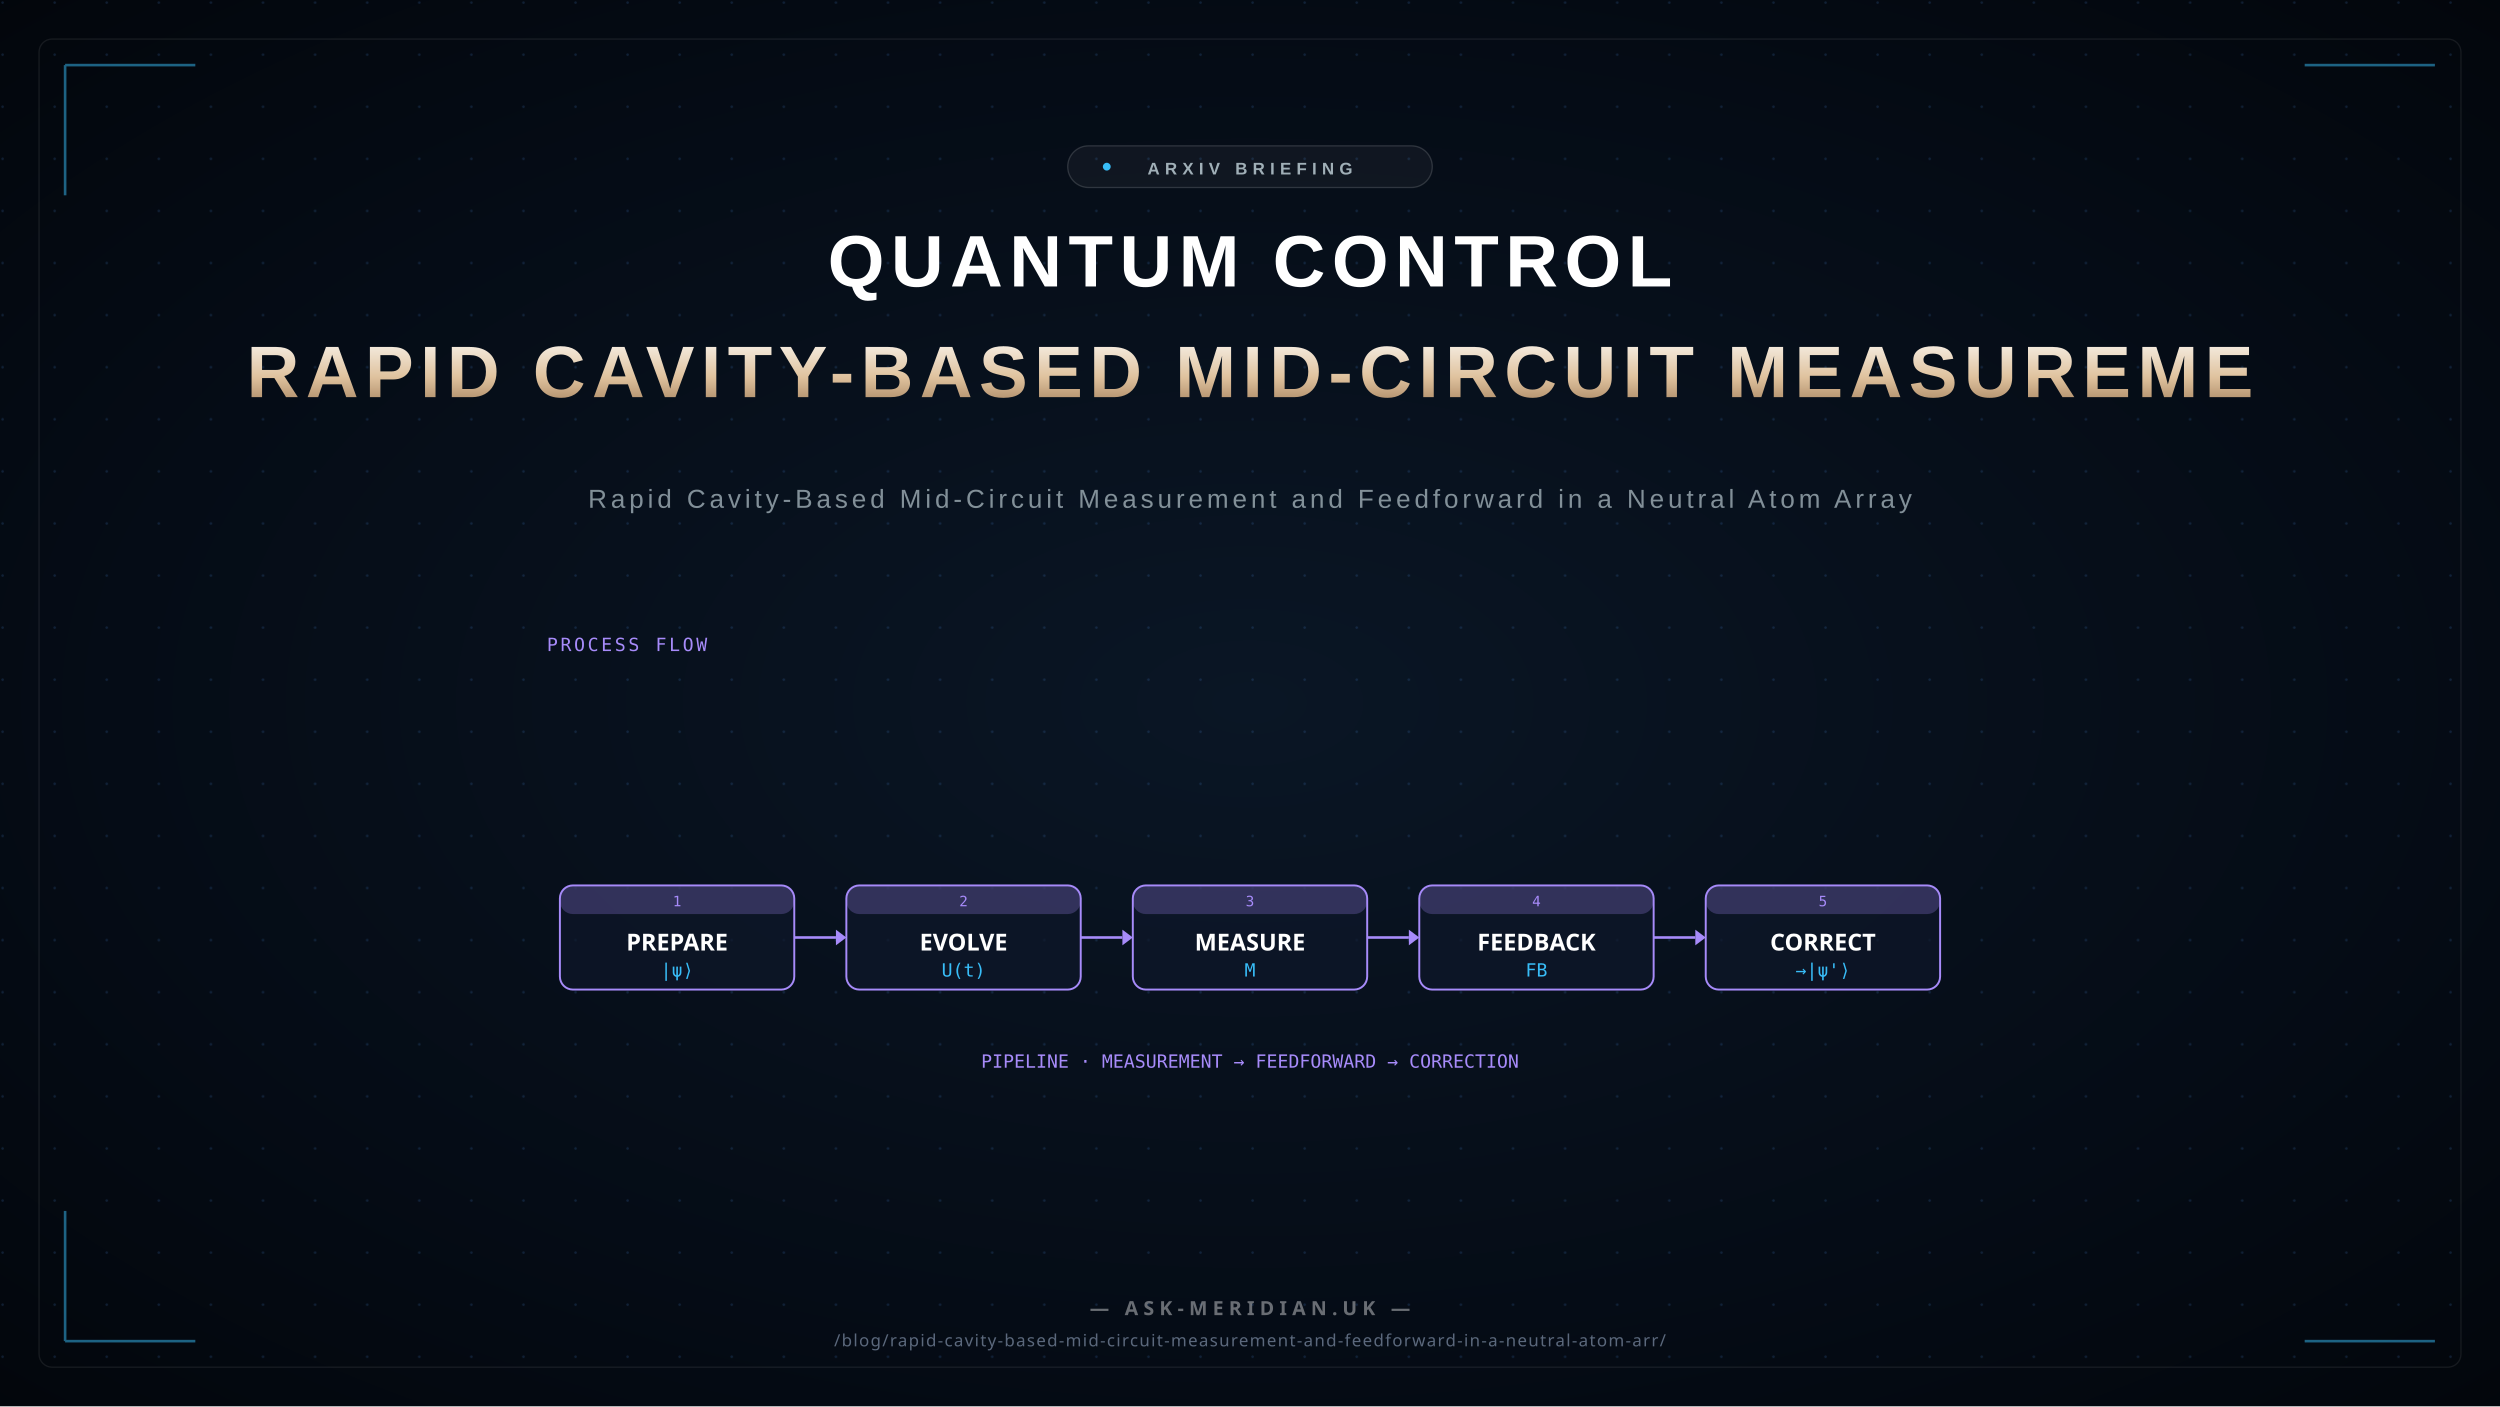
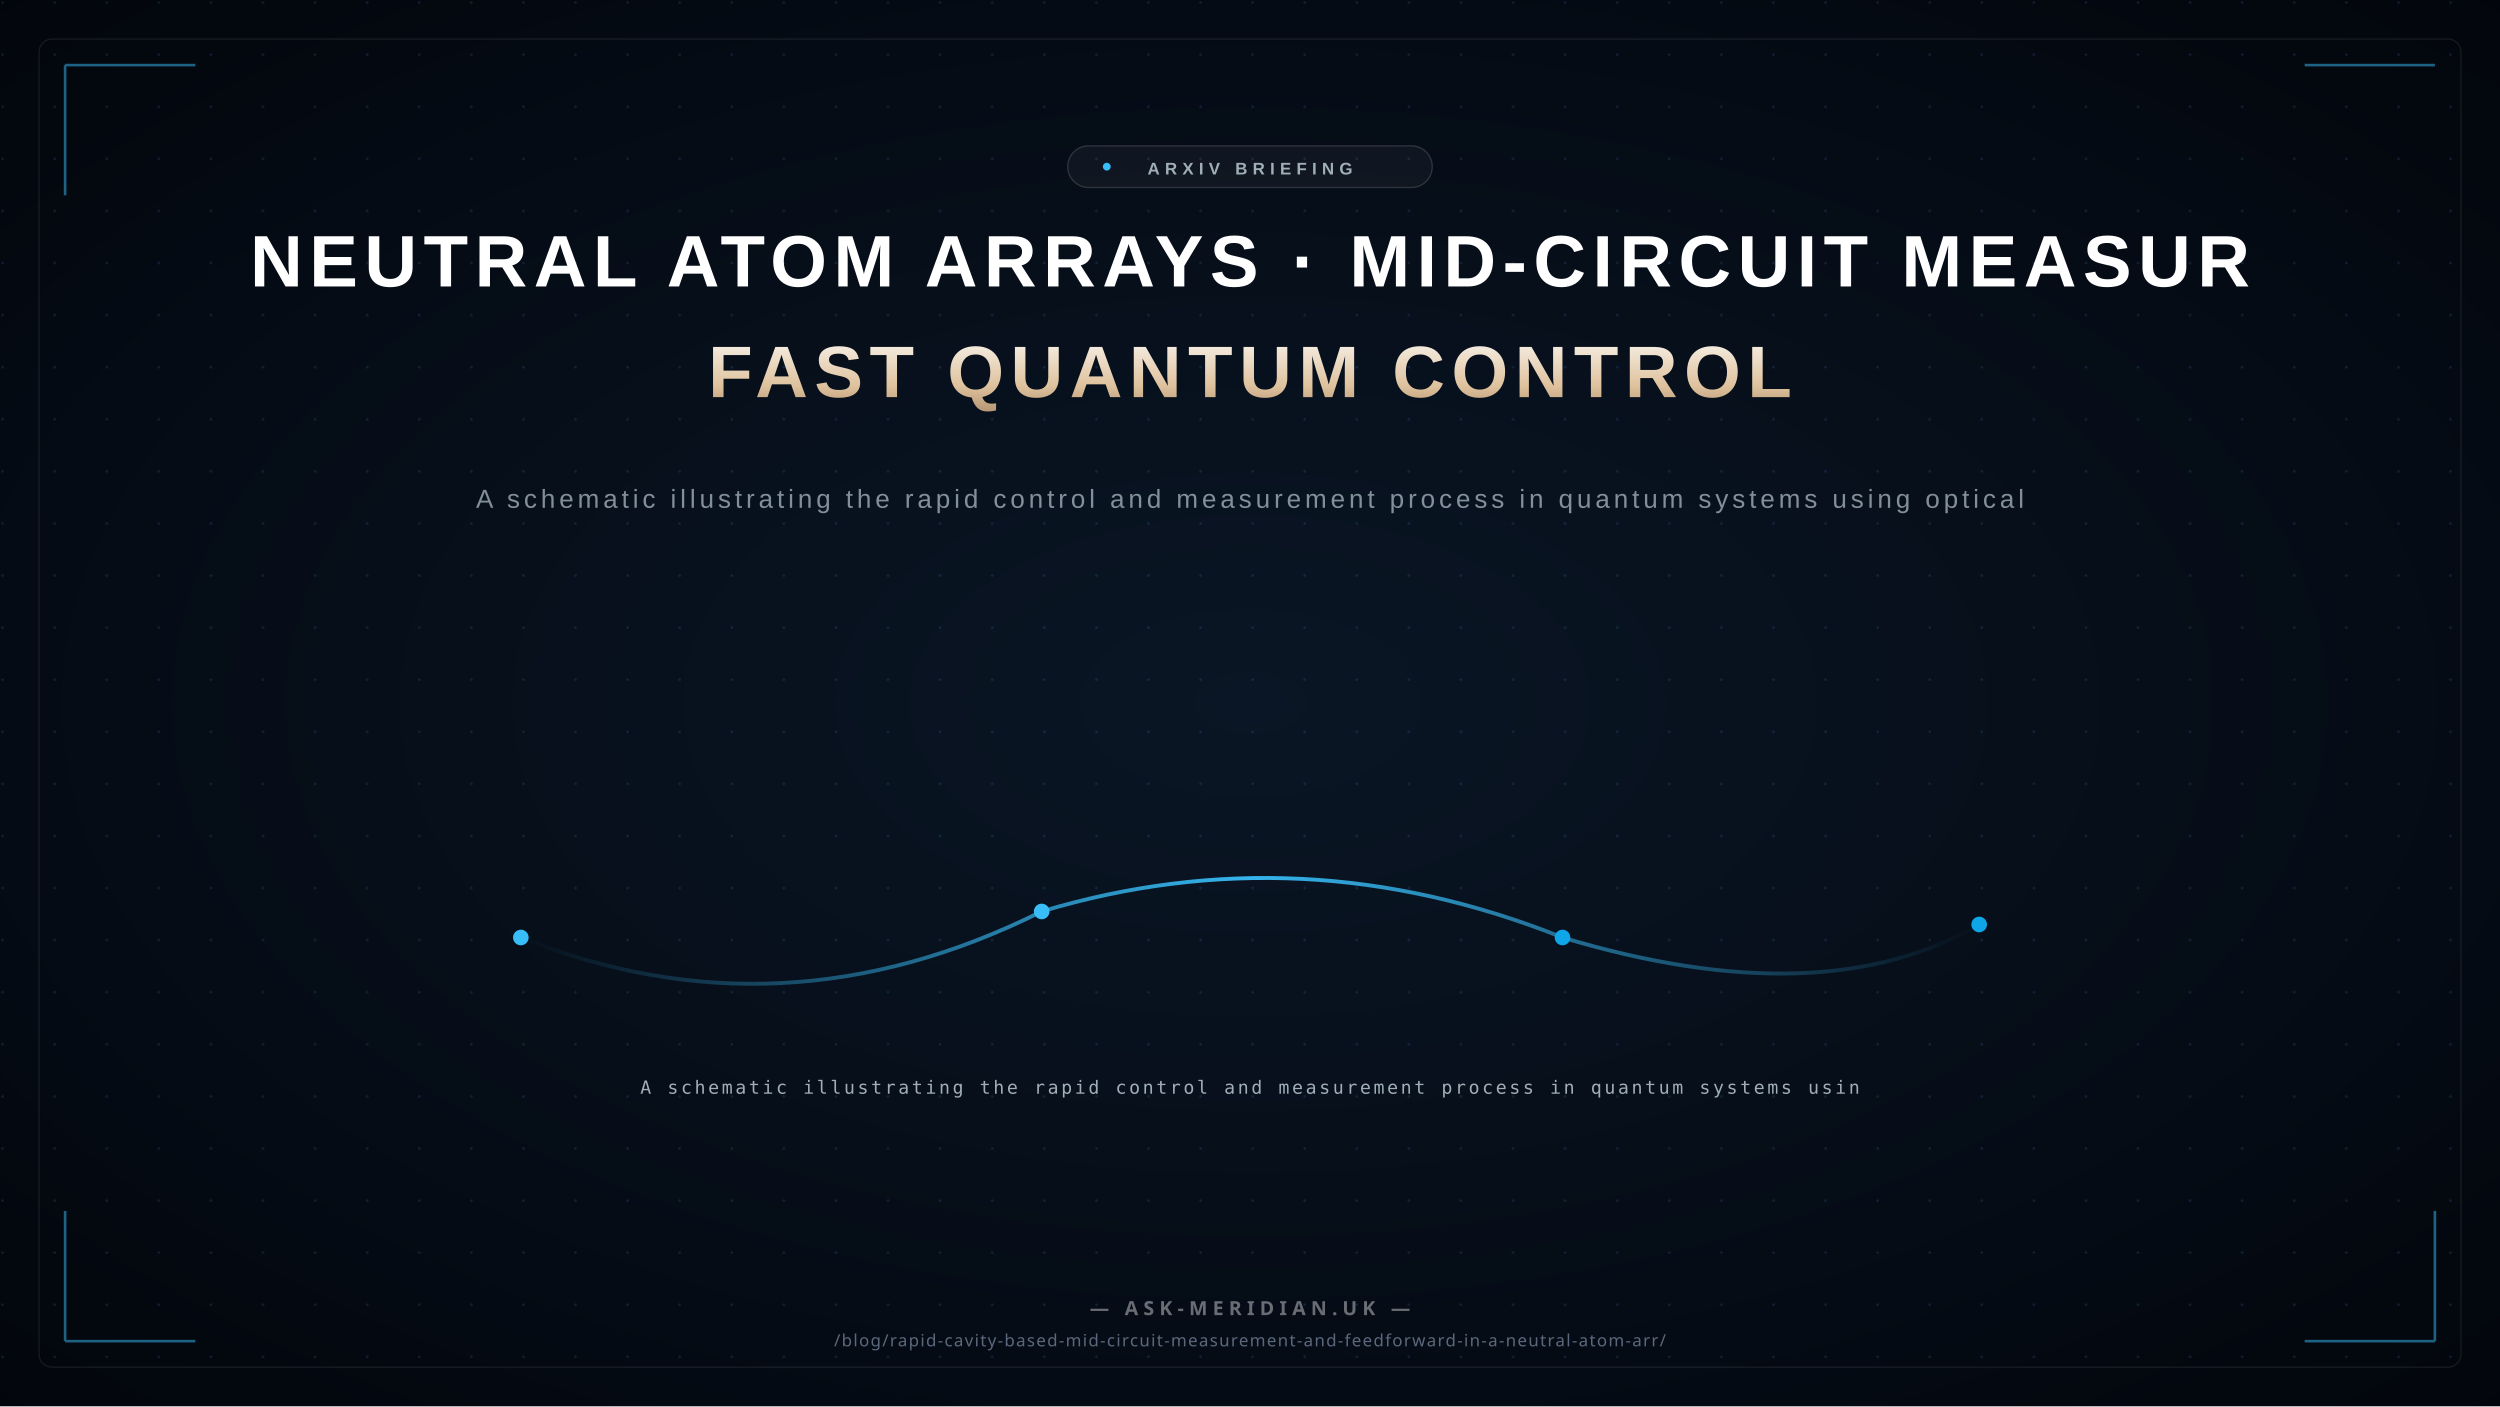
<svg xmlns="http://www.w3.org/2000/svg" viewBox="0 0 1920 1080" width="1920" height="1080">
  <defs>
    <radialGradient id="spaceGradient" cx="50%" cy="50%" r="75%">
      <stop offset="0%" stop-color="#0a1625" />
      <stop offset="60%" stop-color="#050c16" />
      <stop offset="100%" stop-color="#02050a" />
    </radialGradient>
    <linearGradient id="goldText" x1="0%" y1="0%" x2="0%" y2="100%">
      <stop offset="0%" stop-color="#f3e9dc" />
      <stop offset="60%" stop-color="#dfc29e" />
      <stop offset="100%" stop-color="#b89773" />
    </linearGradient>
    <linearGradient id="accentGrad" x1="0%" y1="0%" x2="100%" y2="0%">
-       <stop offset="0%" stop-color="#a78bfa" stop-opacity="0" />
-       <stop offset="50%" stop-color="#a78bfa" stop-opacity="0.95" />
-       <stop offset="100%" stop-color="#a78bfa" stop-opacity="0" />
-     </linearGradient>
-     <linearGradient id="spectrumGrad" x1="0%" y1="0%" x2="100%" y2="0%">
-       <stop offset="0%" stop-color="#ef4444" />
-       <stop offset="20%" stop-color="#f59e0b" />
-       <stop offset="40%" stop-color="#10b981" />
-       <stop offset="60%" stop-color="#3b82f6" />
-       <stop offset="80%" stop-color="#8b5cf6" />
-       <stop offset="100%" stop-color="#ec4899" />
+       <stop offset="0%" stop-color="#38bdf8" stop-opacity="0" />
+       <stop offset="50%" stop-color="#38bdf8" stop-opacity="0.95" />
+       <stop offset="100%" stop-color="#38bdf8" stop-opacity="0" />
    </linearGradient>
    <pattern id="dotPattern" width="40" height="40" patternUnits="userSpaceOnUse">
      <circle cx="2" cy="2" r="1" fill="#58a6ff" fill-opacity="0.15" />
    </pattern>
-     <filter id="glow">
-       <feGaussianBlur stdDeviation="3" result="b" />
-       <feMerge>
-         <feMergeNode in="b" />
-         <feMergeNode in="SourceGraphic" />
-       </feMerge>
-     </filter>
  </defs>
  <rect width="1920" height="1080" fill="url(#spaceGradient)" />
  <rect width="1920" height="1080" fill="url(#dotPattern)" />
  <rect x="30" y="30" width="1860" height="1020" rx="10" fill="none" stroke="#ffffff" stroke-width="1" opacity="0.08" />
  <g transform="translate(960, 220)" text-anchor="middle" font-family="Arial, sans-serif">
    <g transform="translate(0, -90)">
      <rect x="-140" y="-18" width="280" height="32" rx="16" fill="#ffffff" fill-opacity="0.04" stroke="#ffffff" stroke-opacity="0.15" stroke-width="1" />
      <circle cx="-110" cy="-2" r="3" fill="#38bdf8" />
      <text y="4" font-size="13" font-weight="bold" fill="#a0afb7" letter-spacing="4">ARXIV BRIEFING</text>
    </g>
-     <text font-size="56" font-weight="800" fill="#ffffff" letter-spacing="5">QUANTUM CONTROL</text>
-     <text y="85" font-size="56" font-weight="800" fill="url(#goldText)" letter-spacing="5">RAPID CAVITY-BASED MID-CIRCUIT MEASUREME</text>
-     <text y="170" font-size="20" font-weight="500" fill="#a0afb7" letter-spacing="3" opacity="0.8">Rapid Cavity-Based Mid-Circuit Measurement and Feedforward in a Neutral Atom Array</text>
+     <text font-size="56" font-weight="800" fill="#ffffff" letter-spacing="5">NEUTRAL ATOM ARRAYS · MID-CIRCUIT MEASUR</text>
+     <text y="85" font-size="56" font-weight="800" fill="url(#goldText)" letter-spacing="5">FAST QUANTUM CONTROL</text>
+     <text y="170" font-size="20" font-weight="500" fill="#a0afb7" letter-spacing="3" opacity="0.8">A schematic illustrating the rapid control and measurement process in quantum systems using optical </text>
  </g>
  <g transform="translate(960, 720)">
-     <text x="-540" y="-220" font-family="monospace" font-size="14" fill="#a78bfa" letter-spacing="2">PROCESS FLOW</text>
-     <g transform="translate(-530, -40)">
-       <rect x="0" y="0" width="180" height="80" rx="10" fill="rgba(15,23,42,0.7)" stroke="#a78bfa" stroke-width="1.5" />
-       <rect x="0" y="0" width="180" height="22" rx="10" fill="#a78bfa" fill-opacity="0.25" />
-       <text x="90" y="16" font-family="monospace" font-size="11" fill="#a78bfa" text-anchor="middle" letter-spacing="3">1</text>
-       <text x="90" y="50" font-family="sans-serif" font-size="18" font-weight="bold" fill="#ffffff" text-anchor="middle">PREPARE</text>
-       <text x="90" y="70" font-family="monospace" font-size="14" fill="#38bdf8" text-anchor="middle">|ψ⟩</text>
-     </g>
-     <path d="M -350, 0 L -318, 0" stroke="#a78bfa" stroke-width="2" fill="none" />
-     <polygon points="-318,-6 -310,0 -318,6" fill="#a78bfa" />
-     <g transform="translate(-310, -40)">
-       <rect x="0" y="0" width="180" height="80" rx="10" fill="rgba(15,23,42,0.7)" stroke="#a78bfa" stroke-width="1.5" />
-       <rect x="0" y="0" width="180" height="22" rx="10" fill="#a78bfa" fill-opacity="0.25" />
-       <text x="90" y="16" font-family="monospace" font-size="11" fill="#a78bfa" text-anchor="middle" letter-spacing="3">2</text>
-       <text x="90" y="50" font-family="sans-serif" font-size="18" font-weight="bold" fill="#ffffff" text-anchor="middle">EVOLVE</text>
-       <text x="90" y="70" font-family="monospace" font-size="14" fill="#38bdf8" text-anchor="middle">U(t)</text>
-     </g>
-     <path d="M -130, 0 L -98, 0" stroke="#a78bfa" stroke-width="2" fill="none" />
-     <polygon points="-98,-6 -90,0 -98,6" fill="#a78bfa" />
-     <g transform="translate(-90, -40)">
-       <rect x="0" y="0" width="180" height="80" rx="10" fill="rgba(15,23,42,0.7)" stroke="#a78bfa" stroke-width="1.5" />
-       <rect x="0" y="0" width="180" height="22" rx="10" fill="#a78bfa" fill-opacity="0.25" />
-       <text x="90" y="16" font-family="monospace" font-size="11" fill="#a78bfa" text-anchor="middle" letter-spacing="3">3</text>
-       <text x="90" y="50" font-family="sans-serif" font-size="18" font-weight="bold" fill="#ffffff" text-anchor="middle">MEASURE</text>
-       <text x="90" y="70" font-family="monospace" font-size="14" fill="#38bdf8" text-anchor="middle">M</text>
-     </g>
-     <path d="M 90, 0 L 122, 0" stroke="#a78bfa" stroke-width="2" fill="none" />
-     <polygon points="122,-6 130,0 122,6" fill="#a78bfa" />
-     <g transform="translate(130, -40)">
-       <rect x="0" y="0" width="180" height="80" rx="10" fill="rgba(15,23,42,0.7)" stroke="#a78bfa" stroke-width="1.5" />
-       <rect x="0" y="0" width="180" height="22" rx="10" fill="#a78bfa" fill-opacity="0.25" />
-       <text x="90" y="16" font-family="monospace" font-size="11" fill="#a78bfa" text-anchor="middle" letter-spacing="3">4</text>
-       <text x="90" y="50" font-family="sans-serif" font-size="18" font-weight="bold" fill="#ffffff" text-anchor="middle">FEEDBACK</text>
-       <text x="90" y="70" font-family="monospace" font-size="14" fill="#38bdf8" text-anchor="middle">FB</text>
-     </g>
-     <path d="M 310, 0 L 342, 0" stroke="#a78bfa" stroke-width="2" fill="none" />
-     <polygon points="342,-6 350,0 342,6" fill="#a78bfa" />
-     <g transform="translate(350, -40)">
-       <rect x="0" y="0" width="180" height="80" rx="10" fill="rgba(15,23,42,0.7)" stroke="#a78bfa" stroke-width="1.5" />
-       <rect x="0" y="0" width="180" height="22" rx="10" fill="#a78bfa" fill-opacity="0.25" />
-       <text x="90" y="16" font-family="monospace" font-size="11" fill="#a78bfa" text-anchor="middle" letter-spacing="3">5</text>
-       <text x="90" y="50" font-family="sans-serif" font-size="18" font-weight="bold" fill="#ffffff" text-anchor="middle">CORRECT</text>
-       <text x="90" y="70" font-family="monospace" font-size="14" fill="#38bdf8" text-anchor="middle">→|ψ'⟩</text>
-     </g>
-     <text x="0" y="100" font-family="monospace" font-size="14" fill="#a78bfa" text-anchor="middle">PIPELINE · MEASUREMENT → FEEDFORWARD → CORRECTION</text>
+     <path d="M -560,0 Q -360,80 -160,-20 Q 40,-80 240,0 Q 440,60 560,-10" stroke="url(#accentGrad)" stroke-width="3" fill="none" />
+     <circle cx="-560" cy="0" r="6" fill="#38bdf8" />
+     <circle cx="-160" cy="-20" r="6" fill="#38bdf8" />
+     <circle cx="240" cy="0" r="6" fill="#0ea5e9" />
+     <circle cx="560" cy="-10" r="6" fill="#0ea5e9" />
+     <text x="0" y="120" text-anchor="middle" font-family="monospace" font-size="14" fill="#a0afb7" letter-spacing="2">A schematic illustrating the rapid control and measurement process in quantum systems usin</text>
  </g>
  <g stroke="#38bdf8" stroke-width="2" fill="none" opacity="0.5">
    <path d="M 50,50 L 150,50 M 50,50 L 50,150" />
    <path d="M 1870,50 L 1770,50 M 1870,50 M 1870,150" />
    <path d="M 50,1030 L 150,1030 M 50,1030 L 50,930" />
-     <path d="M 1870,1030 L 1770,1030 M 1870,1030 M 1870,930" />
+     <path d="M 1870,1030 L 1770,1030 M 1870,1030 L 1870,930" />
  </g>
  <g transform="translate(960, 1010)" text-anchor="middle" font-family="sans-serif">
    <text font-size="15" font-weight="bold" fill="#ffffff" fill-opacity="0.4" letter-spacing="4">— ASK-MERIDIAN.UK —</text>
    <text y="24" font-size="13" fill="#718096" fill-opacity="0.8" letter-spacing="1">/blog/rapid-cavity-based-mid-circuit-measurement-and-feedforward-in-a-neutral-atom-arr/</text>
  </g>
</svg>
